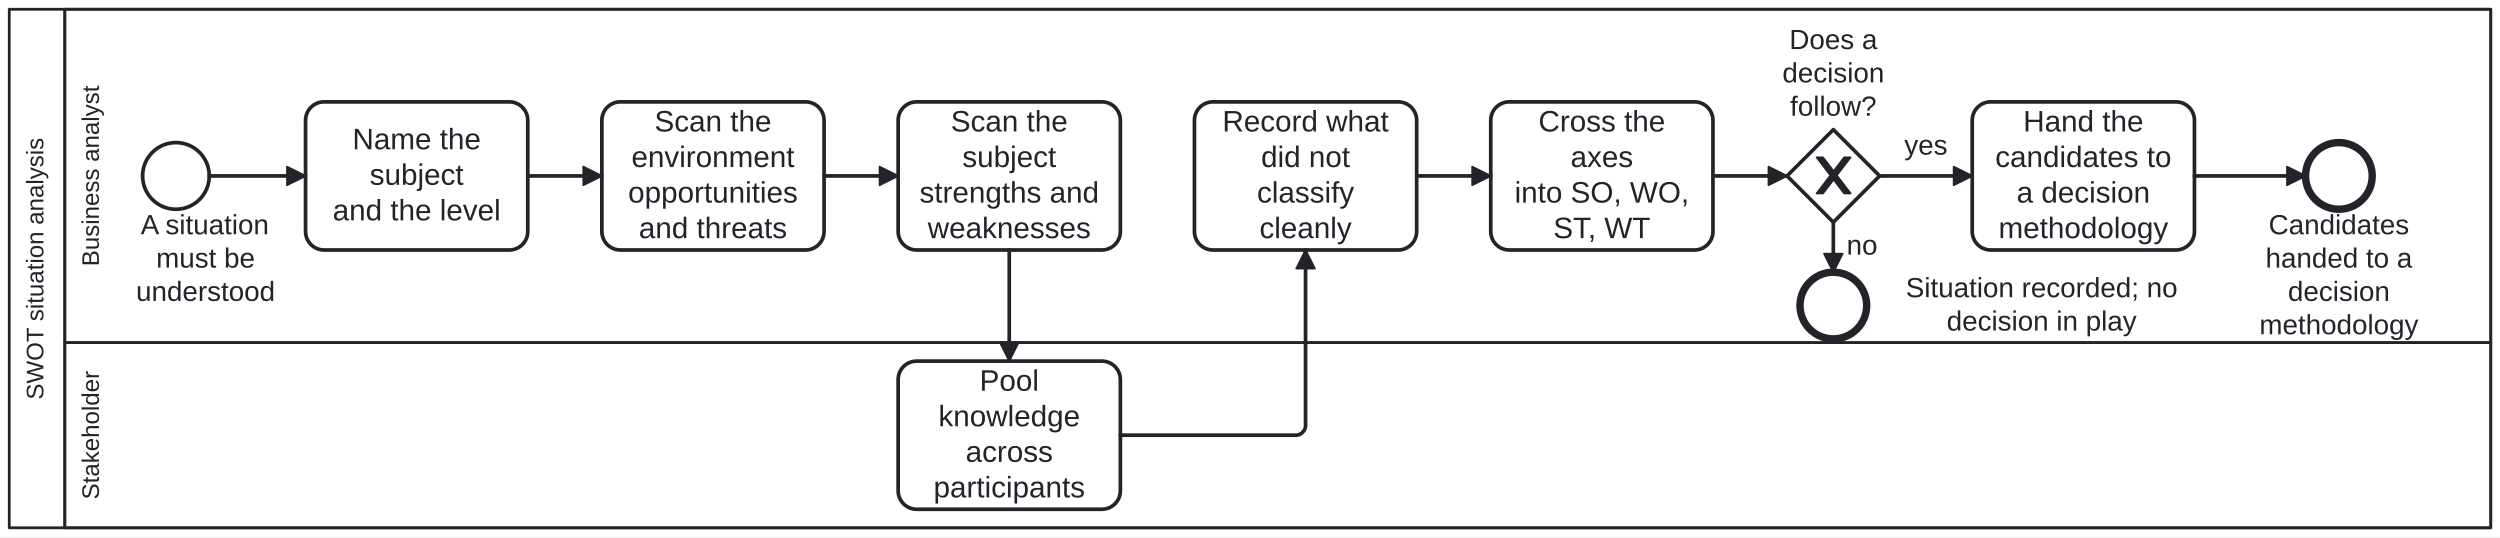
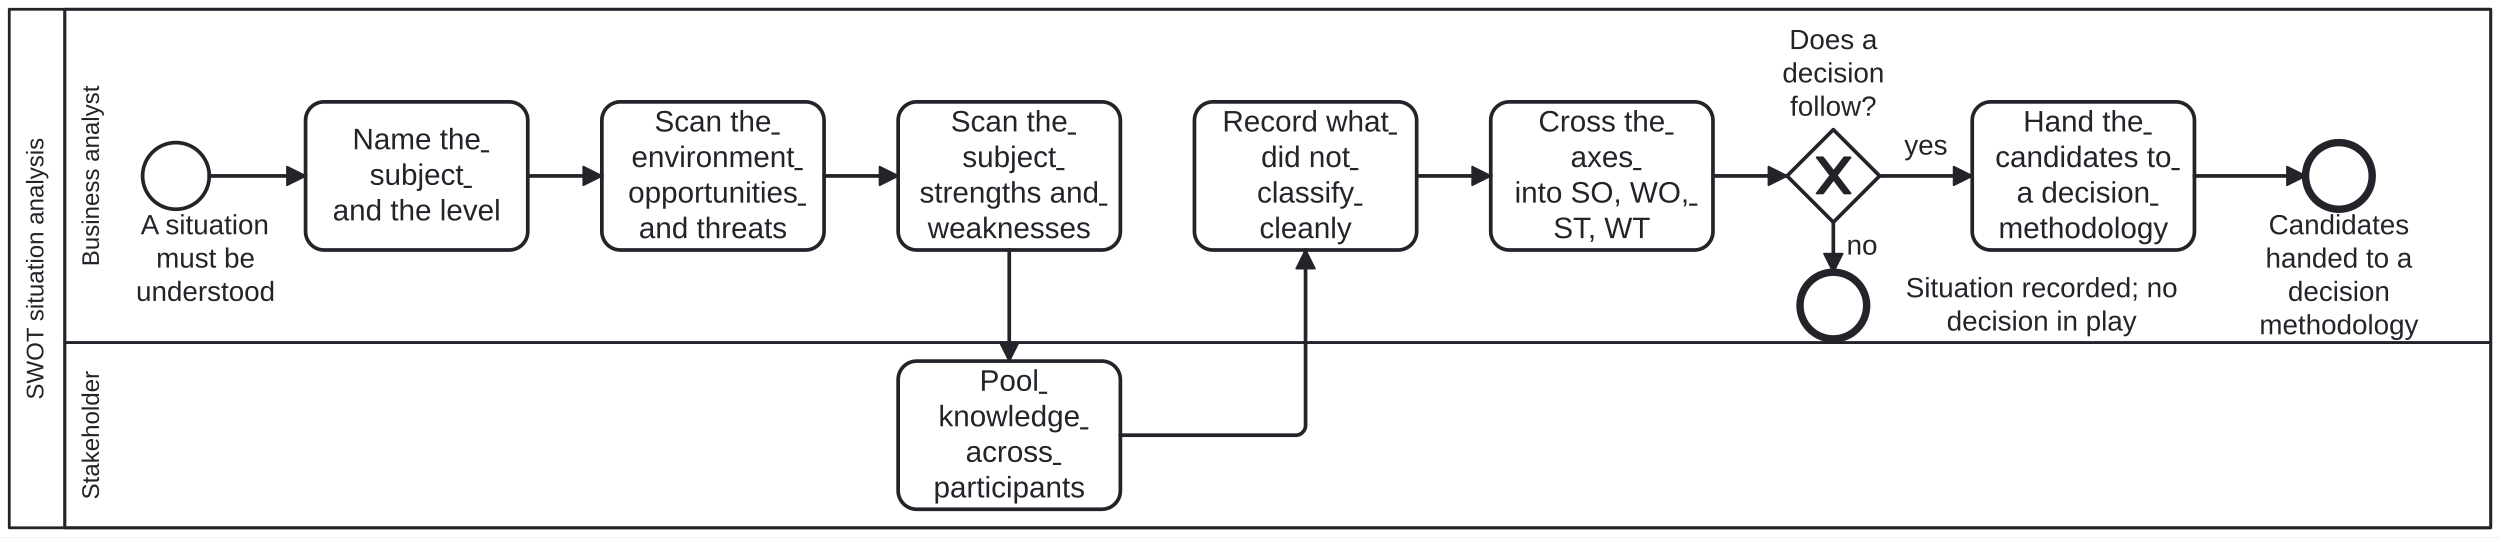
<svg xmlns="http://www.w3.org/2000/svg" width="100%" style="max-width:100%;height:auto" viewBox="155 75 1350 290" version="1.1">
+   <style>.fa-task-link,.fa-subprocess-link{cursor:pointer}.fa-task-link text{text-decoration:underline}.fa-task-link:focus-visible,.fa-subprocess-link:focus-visible{outline:2px solid #2563eb;outline-offset:2px}.fa-subprocess-link:hover rect:not(.fa-link-hit),.fa-subprocess-link:focus-visible rect:not(.fa-link-hit){stroke-width:2.5px}</style>
  <rect x="155" y="75" width="1350" height="290" fill="#ffffff" />
  <g class="djs-group">
    <g class="djs-element djs-shape" data-element-id="Participant_Process_SwotAnalysis" style="display: block;" transform="matrix(1 0 0 1 160 80)">
      <g class="djs-visual">
        <rect x="0" y="0" width="1340" height="280" rx="0" ry="0" style="stroke-linecap: round; stroke-linejoin: round; stroke: rgb(34, 36, 42); stroke-width: 1.5px; fill: white; fill-opacity: 0.95;" />
        <path style="fill: none; stroke-linecap: round; stroke-linejoin: round; stroke: rgb(34, 36, 42); stroke-width: 1.5px;" d="M30,0L30,280" />
        <text lineHeight="1.05" class="djs-label" transform="matrix(-1.83697e-16 -1 1 -1.83697e-16 0 280)" style="font-family: Arial, sans-serif; font-size: 13px; font-weight: normal; fill: rgb(34, 36, 42);">
          <tspan x="69.198" y="18.413">SWOT situation analysis</tspan>
        </text>
      </g>
      <rect class="djs-hit djs-hit-all" x="0" y="0" width="1340" height="280" style="fill: none; stroke-opacity: 0; stroke: white; stroke-width: 15px;" />
    </g>
    <g class="djs-children">
      <g class="djs-group">
        <g class="djs-element djs-shape" data-element-id="Lane_Stakeholder" style="display: block;" transform="matrix(1 0 0 1 190 260)">
          <g class="djs-visual">
            <rect x="0" y="0" width="1310" height="100" rx="0" ry="0" style="stroke-linecap: round; stroke-linejoin: round; stroke: rgb(34, 36, 42); stroke-width: 1.5px; fill: white; fill-opacity: 0.25;" />
            <text lineHeight="1.05" class="djs-label" transform="matrix(-1.83697e-16 -1 1 -1.83697e-16 0 100)" style="font-family: Arial, sans-serif; font-size: 13px; font-weight: normal; fill: rgb(34, 36, 42);">
              <tspan x="15.31" y="18.413">Stakeholder</tspan>
            </text>
          </g>
          <rect class="djs-hit djs-hit-all" x="0" y="0" width="1310" height="100" style="fill: none; stroke-opacity: 0; stroke: white; stroke-width: 15px;" />
        </g>
      </g>
      <g class="djs-group">
        <g class="djs-element djs-shape" data-element-id="Lane_BusinessAnalyst" style="display: block;" transform="matrix(1 0 0 1 190 80)">
          <g class="djs-visual">
            <rect x="0" y="0" width="1310" height="180" rx="0" ry="0" style="stroke-linecap: round; stroke-linejoin: round; stroke: rgb(34, 36, 42); stroke-width: 1.5px; fill: white; fill-opacity: 0.25;" />
            <text lineHeight="1.05" class="djs-label" transform="matrix(-1.83697e-16 -1 1 -1.83697e-16 0 180)" style="font-family: Arial, sans-serif; font-size: 13px; font-weight: normal; fill: rgb(34, 36, 42);">
              <tspan x="41.225" y="18.413">Business analyst</tspan>
            </text>
          </g>
          <rect class="djs-hit djs-hit-all" x="0" y="0" width="1310" height="180" style="fill: none; stroke-opacity: 0; stroke: white; stroke-width: 15px;" />
        </g>
      </g>
      <g class="djs-group">
        <g class="djs-element djs-shape" data-element-id="Start_Process_SwotAnalysis" style="display: block;" transform="matrix(1 0 0 1 232 152)">
          <g class="djs-visual">
            <circle cx="18" cy="18" r="18" style="stroke-linecap: round; stroke-linejoin: round; stroke: rgb(34, 36, 42); stroke-width: 2px; fill: white; fill-opacity: 0.95;" />
          </g>
          <rect class="djs-hit djs-hit-all" x="0" y="0" width="36" height="36" style="fill: none; stroke-opacity: 0; stroke: white; stroke-width: 15px;" />
        </g>
      </g>
      <g class="djs-group">
        <g class="djs-element djs-shape" data-element-id="Start_Process_SwotAnalysis_label" style="display: block;" transform="matrix(1 0 0 1 228 188)">
          <g class="djs-visual">
            <text lineHeight="1.2" class="djs-label" style="font-family: Arial, sans-serif; font-size: 15px; font-weight: normal; fill: rgb(34, 36, 42);">
              <tspan x="2.979" y="13.5">A situation</tspan>
              <tspan x="11.322" y="31.5">must be </tspan>
              <tspan x="0.471" y="49.5">understood</tspan>
            </text>
          </g>
          <rect class="djs-hit djs-hit-all" x="0" y="0" width="76" height="54" style="fill: none; stroke-opacity: 0; stroke: white; stroke-width: 15px;" />
        </g>
      </g>
      <g class="djs-group">
        <g class="djs-element djs-shape" data-element-id="A_FrameSubject" style="display: block;" transform="matrix(1 0 0 1 320 130)">
          <g class="djs-visual">
            <rect x="0" y="0" width="120" height="80" rx="10" ry="10" style="stroke-linecap: round; stroke-linejoin: round; stroke: rgb(34, 36, 42); stroke-width: 2px; fill: white; fill-opacity: 0.95;" />
-             <text lineHeight="1.2" class="djs-label" style="font-family: Arial, sans-serif; font-size: 16px; font-weight: normal; fill: rgb(34, 36, 42);">
-               <tspan x="25.316" y="25.6">Name the </tspan>
-               <tspan x="34.652" y="44.8">subject</tspan>
-               <tspan x="14.633" y="64">and the level</tspan>
-             </text>
+             <a class="fa-task-link" href="https://litlfred.github.io/folio-assistant/cat-harness/process/Process_SwotAnalysis/node/A_FrameSubject" target="_top" aria-label="Open step: Name the subject and the level">
+               <text lineHeight="1.2" class="djs-label" style="font-family: Arial, sans-serif; font-size: 16px; font-weight: normal; fill: rgb(34, 36, 42);">
+                 <tspan x="25.316" y="25.6">Name the </tspan>
+                 <tspan x="34.652" y="44.8">subject</tspan>
+                 <tspan x="14.633" y="64">and the level</tspan>
+               </text>
+             </a>
          </g>
          <rect class="djs-hit djs-hit-all" x="0" y="0" width="120" height="80" style="fill: none; stroke-opacity: 0; stroke: white; stroke-width: 15px;" />
        </g>
      </g>
      <g class="djs-group">
        <g class="djs-element djs-shape" data-element-id="A_ScanExternal" style="display: block;" transform="matrix(1 0 0 1 480 130)">
          <g class="djs-visual">
            <rect x="0" y="0" width="120" height="80" rx="10" ry="10" style="stroke-linecap: round; stroke-linejoin: round; stroke: rgb(34, 36, 42); stroke-width: 2px; fill: white; fill-opacity: 0.95;" />
-             <text lineHeight="1.2" class="djs-label" style="font-family: Arial, sans-serif; font-size: 16px; font-weight: normal; fill: rgb(34, 36, 42);">
-               <tspan x="28.422" y="16">Scan the </tspan>
-               <tspan x="15.977" y="35.2">environment</tspan>
-               <tspan x="14.191" y="54.4">opportunities </tspan>
-               <tspan x="19.973" y="73.6">and threats</tspan>
-             </text>
+             <a class="fa-task-link" href="https://litlfred.github.io/folio-assistant/cat-harness/process/Process_SwotAnalysis/node/A_ScanExternal" target="_top" aria-label="Open step: Scan the environment opportunities and threats">
+               <text lineHeight="1.2" class="djs-label" style="font-family: Arial, sans-serif; font-size: 16px; font-weight: normal; fill: rgb(34, 36, 42);">
+                 <tspan x="28.422" y="16">Scan the </tspan>
+                 <tspan x="15.977" y="35.2">environment</tspan>
+                 <tspan x="14.191" y="54.4">opportunities </tspan>
+                 <tspan x="19.973" y="73.6">and threats</tspan>
+               </text>
+             </a>
          </g>
          <rect class="djs-hit djs-hit-all" x="0" y="0" width="120" height="80" style="fill: none; stroke-opacity: 0; stroke: white; stroke-width: 15px;" />
        </g>
      </g>
      <g class="djs-group">
        <g class="djs-element djs-shape" data-element-id="A_ScanInternal" style="display: block;" transform="matrix(1 0 0 1 640 130)">
          <g class="djs-visual">
            <rect x="0" y="0" width="120" height="80" rx="10" ry="10" style="stroke-linecap: round; stroke-linejoin: round; stroke: rgb(34, 36, 42); stroke-width: 2px; fill: white; fill-opacity: 0.95;" />
-             <text lineHeight="1.2" class="djs-label" style="font-family: Arial, sans-serif; font-size: 16px; font-weight: normal; fill: rgb(34, 36, 42);">
-               <tspan x="28.422" y="16">Scan the </tspan>
-               <tspan x="34.652" y="35.2">subject</tspan>
-               <tspan x="11.523" y="54.4">strengths and</tspan>
-               <tspan x="15.977" y="73.6">weaknesses</tspan>
-             </text>
+             <a class="fa-task-link" href="https://litlfred.github.io/folio-assistant/cat-harness/process/Process_SwotAnalysis/node/A_ScanInternal" target="_top" aria-label="Open step: Scan the subject strengths and weaknesses">
+               <text lineHeight="1.2" class="djs-label" style="font-family: Arial, sans-serif; font-size: 16px; font-weight: normal; fill: rgb(34, 36, 42);">
+                 <tspan x="28.422" y="16">Scan the </tspan>
+                 <tspan x="34.652" y="35.2">subject</tspan>
+                 <tspan x="11.523" y="54.4">strengths and</tspan>
+                 <tspan x="15.977" y="73.6">weaknesses</tspan>
+               </text>
+             </a>
          </g>
          <rect class="djs-hit djs-hit-all" x="0" y="0" width="120" height="80" style="fill: none; stroke-opacity: 0; stroke: white; stroke-width: 15px;" />
        </g>
      </g>
      <g class="djs-group">
        <g class="djs-element djs-shape" data-element-id="A_GroupReview" style="display: block;" transform="matrix(1 0 0 1 640 270)">
          <g class="djs-visual">
            <rect x="0" y="0" width="120" height="80" rx="10" ry="10" style="stroke-linecap: round; stroke-linejoin: round; stroke: rgb(34, 36, 42); stroke-width: 2px; fill: white; fill-opacity: 0.95;" />
-             <text lineHeight="1.2" class="djs-label" style="font-family: Arial, sans-serif; font-size: 16px; font-weight: normal; fill: rgb(34, 36, 42);">
-               <tspan x="43.988" y="16">Pool </tspan>
-               <tspan x="21.75" y="35.2">knowledge</tspan>
-               <tspan x="36.438" y="54.4">across </tspan>
-               <tspan x="19.09" y="73.6">participants</tspan>
-             </text>
+             <a class="fa-task-link" href="https://litlfred.github.io/folio-assistant/cat-harness/process/Process_SwotAnalysis/node/A_GroupReview" target="_top" aria-label="Open step: Pool knowledge across participants">
+               <text lineHeight="1.2" class="djs-label" style="font-family: Arial, sans-serif; font-size: 16px; font-weight: normal; fill: rgb(34, 36, 42);">
+                 <tspan x="43.988" y="16">Pool </tspan>
+                 <tspan x="21.75" y="35.2">knowledge</tspan>
+                 <tspan x="36.438" y="54.4">across </tspan>
+                 <tspan x="19.09" y="73.6">participants</tspan>
+               </text>
+             </a>
          </g>
          <rect class="djs-hit djs-hit-all" x="0" y="0" width="120" height="80" style="fill: none; stroke-opacity: 0; stroke: white; stroke-width: 15px;" />
        </g>
      </g>
      <g class="djs-group">
        <g class="djs-element djs-shape" data-element-id="A_RecordAmbiguous" style="display: block;" transform="matrix(1 0 0 1 800 130)">
          <g class="djs-visual">
            <rect x="0" y="0" width="120" height="80" rx="10" ry="10" style="stroke-linecap: round; stroke-linejoin: round; stroke: rgb(34, 36, 42); stroke-width: 2px; fill: white; fill-opacity: 0.95;" />
-             <text lineHeight="1.2" class="djs-label" style="font-family: Arial, sans-serif; font-size: 16px; font-weight: normal; fill: rgb(34, 36, 42);">
-               <tspan x="15.09" y="16">Record what </tspan>
-               <tspan x="35.98" y="35.2">did not</tspan>
-               <tspan x="33.773" y="54.4">classify </tspan>
-               <tspan x="35.098" y="73.6">cleanly</tspan>
-             </text>
+             <a class="fa-task-link" href="https://litlfred.github.io/folio-assistant/cat-harness/process/Process_SwotAnalysis/node/A_RecordAmbiguous" target="_top" aria-label="Open step: Record what did not classify cleanly">
+               <text lineHeight="1.2" class="djs-label" style="font-family: Arial, sans-serif; font-size: 16px; font-weight: normal; fill: rgb(34, 36, 42);">
+                 <tspan x="15.09" y="16">Record what </tspan>
+                 <tspan x="35.98" y="35.2">did not</tspan>
+                 <tspan x="33.773" y="54.4">classify </tspan>
+                 <tspan x="35.098" y="73.6">cleanly</tspan>
+               </text>
+             </a>
          </g>
          <rect class="djs-hit djs-hit-all" x="0" y="0" width="120" height="80" style="fill: none; stroke-opacity: 0; stroke: white; stroke-width: 15px;" />
        </g>
      </g>
      <g class="djs-group">
        <g class="djs-element djs-shape" data-element-id="A_Cross" style="display: block;" transform="matrix(1 0 0 1 960 130)">
          <g class="djs-visual">
            <rect x="0" y="0" width="120" height="80" rx="10" ry="10" style="stroke-linecap: round; stroke-linejoin: round; stroke: rgb(34, 36, 42); stroke-width: 2px; fill: white; fill-opacity: 0.95;" />
-             <text lineHeight="1.2" class="djs-label" style="font-family: Arial, sans-serif; font-size: 16px; font-weight: normal; fill: rgb(34, 36, 42);">
-               <tspan x="25.766" y="16">Cross the </tspan>
-               <tspan x="43.102" y="35.2">axes</tspan>
-               <tspan x="12.879" y="54.4">into SO, WO, </tspan>
-               <tspan x="33.781" y="73.6">ST, WT</tspan>
-             </text>
+             <a class="fa-task-link" href="https://litlfred.github.io/folio-assistant/cat-harness/process/Process_SwotAnalysis/node/A_Cross" target="_top" aria-label="Open step: Cross the axes into SO, WO, ST, WT">
+               <text lineHeight="1.2" class="djs-label" style="font-family: Arial, sans-serif; font-size: 16px; font-weight: normal; fill: rgb(34, 36, 42);">
+                 <tspan x="25.766" y="16">Cross the </tspan>
+                 <tspan x="43.102" y="35.2">axes</tspan>
+                 <tspan x="12.879" y="54.4">into SO, WO, </tspan>
+                 <tspan x="33.781" y="73.6">ST, WT</tspan>
+               </text>
+             </a>
          </g>
          <rect class="djs-hit djs-hit-all" x="0" y="0" width="120" height="80" style="fill: none; stroke-opacity: 0; stroke: white; stroke-width: 15px;" />
        </g>
      </g>
      <g class="djs-group">
        <g class="djs-element djs-shape" data-element-id="GW_DecisionFollows" style="display: block;" transform="matrix(1 0 0 1 1120 145)">
          <g class="djs-visual">
            <polygon points="25,0 50,25 25,50 0,25" style="stroke-linecap: round; stroke-linejoin: round; stroke: rgb(34, 36, 42); stroke-width: 2px; fill: white; fill-opacity: 0.95;" />
            <path d="m 16,15 7.429,9.714 -7.429,9.714 3.429,0 5.714,-7.464 5.714,7.464 3.429,0 -7.429,-9.714 7.429,-9.714 -3.429,0 -5.714,7.464 -5.714,-7.464 -3.429,0 z" style="fill: rgb(34, 36, 42); stroke-linecap: round; stroke-linejoin: round; stroke: rgb(34, 36, 42); stroke-width: 1px;" />
          </g>
          <rect class="djs-hit djs-hit-all" x="0" y="0" width="50" height="50" style="fill: none; stroke-opacity: 0; stroke: white; stroke-width: 15px;" />
        </g>
      </g>
      <g class="djs-group">
        <g class="djs-element djs-shape" data-element-id="GW_DecisionFollows_label" style="display: block;" transform="matrix(1 0 0 1 1117 88)">
          <g class="djs-visual">
            <text lineHeight="1.2" class="djs-label" style="font-family: Arial, sans-serif; font-size: 15px; font-weight: normal; fill: rgb(34, 36, 42);">
              <tspan x="4.237" y="13.5">Does a </tspan>
              <tspan x="0.483" y="31.5">decision</tspan>
              <tspan x="4.654" y="49.5">follow?</tspan>
            </text>
          </g>
          <rect class="djs-hit djs-hit-all" x="0" y="0" width="56" height="54" style="fill: none; stroke-opacity: 0; stroke: white; stroke-width: 15px;" />
        </g>
      </g>
      <g class="djs-group">
        <g class="djs-element djs-shape" data-element-id="A_HandOff" style="display: block;" transform="matrix(1 0 0 1 1220 130)">
          <g class="djs-visual">
            <rect x="0" y="0" width="120" height="80" rx="10" ry="10" style="stroke-linecap: round; stroke-linejoin: round; stroke: rgb(34, 36, 42); stroke-width: 2px; fill: white; fill-opacity: 0.95;" />
-             <text lineHeight="1.2" class="djs-label" style="font-family: Arial, sans-serif; font-size: 16px; font-weight: normal; fill: rgb(34, 36, 42);">
-               <tspan x="27.531" y="16">Hand the </tspan>
-               <tspan x="12.41" y="35.2">candidates to</tspan>
-               <tspan x="23.977" y="54.4">a decision </tspan>
-               <tspan x="14.191" y="73.6">methodology</tspan>
-             </text>
+             <a class="fa-task-link" href="https://litlfred.github.io/folio-assistant/cat-harness/process/Process_SwotAnalysis/node/A_HandOff" target="_top" aria-label="Open step: Hand the candidates to a decision methodology">
+               <text lineHeight="1.2" class="djs-label" style="font-family: Arial, sans-serif; font-size: 16px; font-weight: normal; fill: rgb(34, 36, 42);">
+                 <tspan x="27.531" y="16">Hand the </tspan>
+                 <tspan x="12.41" y="35.2">candidates to</tspan>
+                 <tspan x="23.977" y="54.4">a decision </tspan>
+                 <tspan x="14.191" y="73.6">methodology</tspan>
+               </text>
+             </a>
          </g>
          <rect class="djs-hit djs-hit-all" x="0" y="0" width="120" height="80" style="fill: none; stroke-opacity: 0; stroke: white; stroke-width: 15px;" />
        </g>
      </g>
      <g class="djs-group">
        <g class="djs-element djs-shape" data-element-id="End_HandedToDecision" style="display: block;" transform="matrix(1 0 0 1 1400 152)">
          <g class="djs-visual">
            <circle cx="18" cy="18" r="18" style="stroke-linecap: round; stroke-linejoin: round; stroke: rgb(34, 36, 42); stroke-width: 4px; fill: white; fill-opacity: 0.95;" />
          </g>
          <rect class="djs-hit djs-hit-all" x="0" y="0" width="36" height="36" style="fill: none; stroke-opacity: 0; stroke: white; stroke-width: 15px;" />
        </g>
      </g>
      <g class="djs-group">
        <g class="djs-element djs-shape" data-element-id="End_HandedToDecision_label" style="display: block;" transform="matrix(1 0 0 1 1375 188)">
          <g class="djs-visual">
            <text lineHeight="1.2" class="djs-label" style="font-family: Arial, sans-serif; font-size: 15px; font-weight: normal; fill: rgb(34, 36, 42);">
              <tspan x="5.057" y="13.5">Candidates </tspan>
              <tspan x="3.38" y="31.5">handed to a </tspan>
              <tspan x="15.483" y="49.5">decision </tspan>
              <tspan x="0.054" y="67.5">methodology</tspan>
            </text>
          </g>
          <rect class="djs-hit djs-hit-all" x="0" y="0" width="86" height="72" style="fill: none; stroke-opacity: 0; stroke: white; stroke-width: 15px;" />
        </g>
      </g>
      <g class="djs-group">
        <g class="djs-element djs-shape" data-element-id="End_SituationRecorded" style="display: block;" transform="matrix(1 0 0 1 1127 222)">
          <g class="djs-visual">
            <circle cx="18" cy="18" r="18" style="stroke-linecap: round; stroke-linejoin: round; stroke: rgb(34, 36, 42); stroke-width: 4px; fill: white; fill-opacity: 0.95;" />
          </g>
          <rect class="djs-hit djs-hit-all" x="0" y="0" width="36" height="36" style="fill: none; stroke-opacity: 0; stroke: white; stroke-width: 15px;" />
        </g>
      </g>
      <g class="djs-group">
        <g class="djs-element djs-shape" data-element-id="End_SituationRecorded_label" style="display: block;" transform="matrix(1 0 0 1 1184 222)">
          <g class="djs-visual">
            <text lineHeight="1.2" class="djs-label" style="font-family: Arial, sans-serif; font-size: 15px; font-weight: normal; fill: rgb(34, 36, 42);">
              <tspan x="0.119" y="13.5">Situation recorded; no</tspan>
              <tspan x="22.219" y="31.5">decision in play</tspan>
            </text>
          </g>
          <rect class="djs-hit djs-hit-all" x="0" y="0" width="147" height="36" style="fill: none; stroke-opacity: 0; stroke: white; stroke-width: 15px;" />
        </g>
      </g>
      <g class="djs-group">
        <g class="djs-element djs-connection" data-element-id="SF_Process_SwotAnalysis_1" style="display: block;">
          <g class="djs-visual">
            <defs>
              <marker id="folio-marker-1" viewBox="0 0 20 20" refX="11" refY="10" markerWidth="10" markerHeight="10" orient="auto">
                <path d="M 1 5 L 11 10 L 1 15 Z" style="stroke-linecap: round; stroke-linejoin: round; stroke: rgb(34, 36, 42); stroke-width: 1px; fill: rgb(34, 36, 42);" />
              </marker>
            </defs>
            <path data-corner-radius="5" style="fill: none; stroke-linecap: round; stroke-linejoin: round; stroke: rgb(34, 36, 42); stroke-width: 2px; marker-end: url('#folio-marker-1');" d="M268,170L320,170" />
          </g>
          <path d="M268,170L320,170" class="djs-hit djs-hit-stroke" style="fill: none; stroke-opacity: 0; stroke: white; stroke-width: 15px;" />
        </g>
      </g>
      <g class="djs-group">
        <g class="djs-element djs-connection" data-element-id="SF_Process_SwotAnalysis_2" style="display: block;">
          <g class="djs-visual">
            <defs>
              <marker id="folio-marker-2" viewBox="0 0 20 20" refX="11" refY="10" markerWidth="10" markerHeight="10" orient="auto">
                <path d="M 1 5 L 11 10 L 1 15 Z" style="stroke-linecap: round; stroke-linejoin: round; stroke: rgb(34, 36, 42); stroke-width: 1px; fill: rgb(34, 36, 42);" />
              </marker>
            </defs>
            <path data-corner-radius="5" style="fill: none; stroke-linecap: round; stroke-linejoin: round; stroke: rgb(34, 36, 42); stroke-width: 2px; marker-end: url('#folio-marker-2');" d="M440,170L480,170" />
          </g>
          <path d="M440,170L480,170" class="djs-hit djs-hit-stroke" style="fill: none; stroke-opacity: 0; stroke: white; stroke-width: 15px;" />
        </g>
      </g>
      <g class="djs-group">
        <g class="djs-element djs-connection" data-element-id="SF_Process_SwotAnalysis_3" style="display: block;">
          <g class="djs-visual">
            <defs>
              <marker id="folio-marker-3" viewBox="0 0 20 20" refX="11" refY="10" markerWidth="10" markerHeight="10" orient="auto">
                <path d="M 1 5 L 11 10 L 1 15 Z" style="stroke-linecap: round; stroke-linejoin: round; stroke: rgb(34, 36, 42); stroke-width: 1px; fill: rgb(34, 36, 42);" />
              </marker>
            </defs>
            <path data-corner-radius="5" style="fill: none; stroke-linecap: round; stroke-linejoin: round; stroke: rgb(34, 36, 42); stroke-width: 2px; marker-end: url('#folio-marker-3');" d="M600,170L640,170" />
          </g>
          <path d="M600,170L640,170" class="djs-hit djs-hit-stroke" style="fill: none; stroke-opacity: 0; stroke: white; stroke-width: 15px;" />
        </g>
      </g>
      <g class="djs-group">
        <g class="djs-element djs-connection" data-element-id="SF_Process_SwotAnalysis_4" style="display: block;">
          <g class="djs-visual">
            <defs>
              <marker id="folio-marker-4" viewBox="0 0 20 20" refX="11" refY="10" markerWidth="10" markerHeight="10" orient="auto">
                <path d="M 1 5 L 11 10 L 1 15 Z" style="stroke-linecap: round; stroke-linejoin: round; stroke: rgb(34, 36, 42); stroke-width: 1px; fill: rgb(34, 36, 42);" />
              </marker>
            </defs>
            <path data-corner-radius="5" style="fill: none; stroke-linecap: round; stroke-linejoin: round; stroke: rgb(34, 36, 42); stroke-width: 2px; marker-end: url('#folio-marker-4');" d="M700,210L700,270" />
          </g>
          <path d="M700,210L700,270" class="djs-hit djs-hit-stroke" style="fill: none; stroke-opacity: 0; stroke: white; stroke-width: 15px;" />
        </g>
      </g>
      <g class="djs-group">
        <g class="djs-element djs-connection" data-element-id="SF_Process_SwotAnalysis_5" style="display: block;">
          <g class="djs-visual">
            <defs>
              <marker id="folio-marker-5" viewBox="0 0 20 20" refX="11" refY="10" markerWidth="10" markerHeight="10" orient="auto">
                <path d="M 1 5 L 11 10 L 1 15 Z" style="stroke-linecap: round; stroke-linejoin: round; stroke: rgb(34, 36, 42); stroke-width: 1px; fill: rgb(34, 36, 42);" />
              </marker>
            </defs>
            <path data-corner-radius="5" style="fill: none; stroke-linecap: round; stroke-linejoin: round; stroke: rgb(34, 36, 42); stroke-width: 2px; marker-end: url('#folio-marker-5');" d="M760,310L855,310C857.5,310,860,307.5,860,305L860,210" />
          </g>
          <path d="M760,310L860,310L860,210" class="djs-hit djs-hit-stroke" style="fill: none; stroke-opacity: 0; stroke: white; stroke-width: 15px;" />
        </g>
      </g>
      <g class="djs-group">
        <g class="djs-element djs-connection" data-element-id="SF_Process_SwotAnalysis_6" style="display: block;">
          <g class="djs-visual">
            <defs>
              <marker id="folio-marker-6" viewBox="0 0 20 20" refX="11" refY="10" markerWidth="10" markerHeight="10" orient="auto">
                <path d="M 1 5 L 11 10 L 1 15 Z" style="stroke-linecap: round; stroke-linejoin: round; stroke: rgb(34, 36, 42); stroke-width: 1px; fill: rgb(34, 36, 42);" />
              </marker>
            </defs>
            <path data-corner-radius="5" style="fill: none; stroke-linecap: round; stroke-linejoin: round; stroke: rgb(34, 36, 42); stroke-width: 2px; marker-end: url('#folio-marker-6');" d="M920,170L960,170" />
          </g>
          <path d="M920,170L960,170" class="djs-hit djs-hit-stroke" style="fill: none; stroke-opacity: 0; stroke: white; stroke-width: 15px;" />
        </g>
      </g>
      <g class="djs-group">
        <g class="djs-element djs-connection" data-element-id="SF_Process_SwotAnalysis_7" style="display: block;">
          <g class="djs-visual">
            <defs>
              <marker id="folio-marker-7" viewBox="0 0 20 20" refX="11" refY="10" markerWidth="10" markerHeight="10" orient="auto">
                <path d="M 1 5 L 11 10 L 1 15 Z" style="stroke-linecap: round; stroke-linejoin: round; stroke: rgb(34, 36, 42); stroke-width: 1px; fill: rgb(34, 36, 42);" />
              </marker>
            </defs>
            <path data-corner-radius="5" style="fill: none; stroke-linecap: round; stroke-linejoin: round; stroke: rgb(34, 36, 42); stroke-width: 2px; marker-end: url('#folio-marker-7');" d="M1080,170L1120,170" />
          </g>
          <path d="M1080,170L1120,170" class="djs-hit djs-hit-stroke" style="fill: none; stroke-opacity: 0; stroke: white; stroke-width: 15px;" />
        </g>
      </g>
      <g class="djs-group">
        <g class="djs-element djs-connection" data-element-id="SF_Process_SwotAnalysis_8" style="display: block;">
          <g class="djs-visual">
            <defs>
              <marker id="folio-marker-8" viewBox="0 0 20 20" refX="11" refY="10" markerWidth="10" markerHeight="10" orient="auto">
                <path d="M 1 5 L 11 10 L 1 15 Z" style="stroke-linecap: round; stroke-linejoin: round; stroke: rgb(34, 36, 42); stroke-width: 1px; fill: rgb(34, 36, 42);" />
              </marker>
            </defs>
            <path data-corner-radius="5" style="fill: none; stroke-linecap: round; stroke-linejoin: round; stroke: rgb(34, 36, 42); stroke-width: 2px; marker-end: url('#folio-marker-8');" d="M1170,170L1220,170" />
          </g>
          <path d="M1170,170L1220,170" class="djs-hit djs-hit-stroke" style="fill: none; stroke-opacity: 0; stroke: white; stroke-width: 15px;" />
        </g>
      </g>
      <g class="djs-group">
        <g class="djs-element djs-shape" data-element-id="SF_Process_SwotAnalysis_8_label" style="display: block;" transform="matrix(1 0 0 1 1183 145)">
          <g class="djs-visual">
            <text lineHeight="1.2" class="djs-label" style="font-family: Arial, sans-serif; font-size: 15px; font-weight: normal; fill: rgb(34, 36, 42);">
              <tspan x="0.329" y="13.5">yes</tspan>
            </text>
          </g>
          <rect class="djs-hit djs-hit-all" x="0" y="0" width="24" height="18" style="fill: none; stroke-opacity: 0; stroke: white; stroke-width: 15px;" />
        </g>
      </g>
      <g class="djs-group">
        <g class="djs-element djs-connection" data-element-id="SF_Process_SwotAnalysis_9" style="display: block;">
          <g class="djs-visual">
            <defs>
              <marker id="folio-marker-9" viewBox="0 0 20 20" refX="11" refY="10" markerWidth="10" markerHeight="10" orient="auto">
                <path d="M 1 5 L 11 10 L 1 15 Z" style="stroke-linecap: round; stroke-linejoin: round; stroke: rgb(34, 36, 42); stroke-width: 1px; fill: rgb(34, 36, 42);" />
              </marker>
            </defs>
            <path data-corner-radius="5" style="fill: none; stroke-linecap: round; stroke-linejoin: round; stroke: rgb(34, 36, 42); stroke-width: 2px; marker-end: url('#folio-marker-9');" d="M1145,195L1145,222" />
          </g>
          <path d="M1145,195L1145,222" class="djs-hit djs-hit-stroke" style="fill: none; stroke-opacity: 0; stroke: white; stroke-width: 15px;" />
        </g>
      </g>
      <g class="djs-group">
        <g class="djs-element djs-shape" data-element-id="SF_Process_SwotAnalysis_9_label" style="display: block;" transform="matrix(1 0 0 1 1152 199)">
          <g class="djs-visual">
            <text lineHeight="1.2" class="djs-label" style="font-family: Arial, sans-serif; font-size: 15px; font-weight: normal; fill: rgb(34, 36, 42);">
              <tspan x="0.158" y="13.5">no</tspan>
            </text>
          </g>
          <rect class="djs-hit djs-hit-all" x="0" y="0" width="17" height="18" style="fill: none; stroke-opacity: 0; stroke: white; stroke-width: 15px;" />
        </g>
      </g>
      <g class="djs-group">
        <g class="djs-element djs-connection" data-element-id="SF_Process_SwotAnalysis_10" style="display: block;">
          <g class="djs-visual">
            <defs>
              <marker id="folio-marker-10" viewBox="0 0 20 20" refX="11" refY="10" markerWidth="10" markerHeight="10" orient="auto">
                <path d="M 1 5 L 11 10 L 1 15 Z" style="stroke-linecap: round; stroke-linejoin: round; stroke: rgb(34, 36, 42); stroke-width: 1px; fill: rgb(34, 36, 42);" />
              </marker>
            </defs>
            <path data-corner-radius="5" style="fill: none; stroke-linecap: round; stroke-linejoin: round; stroke: rgb(34, 36, 42); stroke-width: 2px; marker-end: url('#folio-marker-10');" d="M1340,170L1400,170" />
          </g>
          <path d="M1340,170L1400,170" class="djs-hit djs-hit-stroke" style="fill: none; stroke-opacity: 0; stroke: white; stroke-width: 15px;" />
        </g>
      </g>
    </g>
  </g>
</svg>
